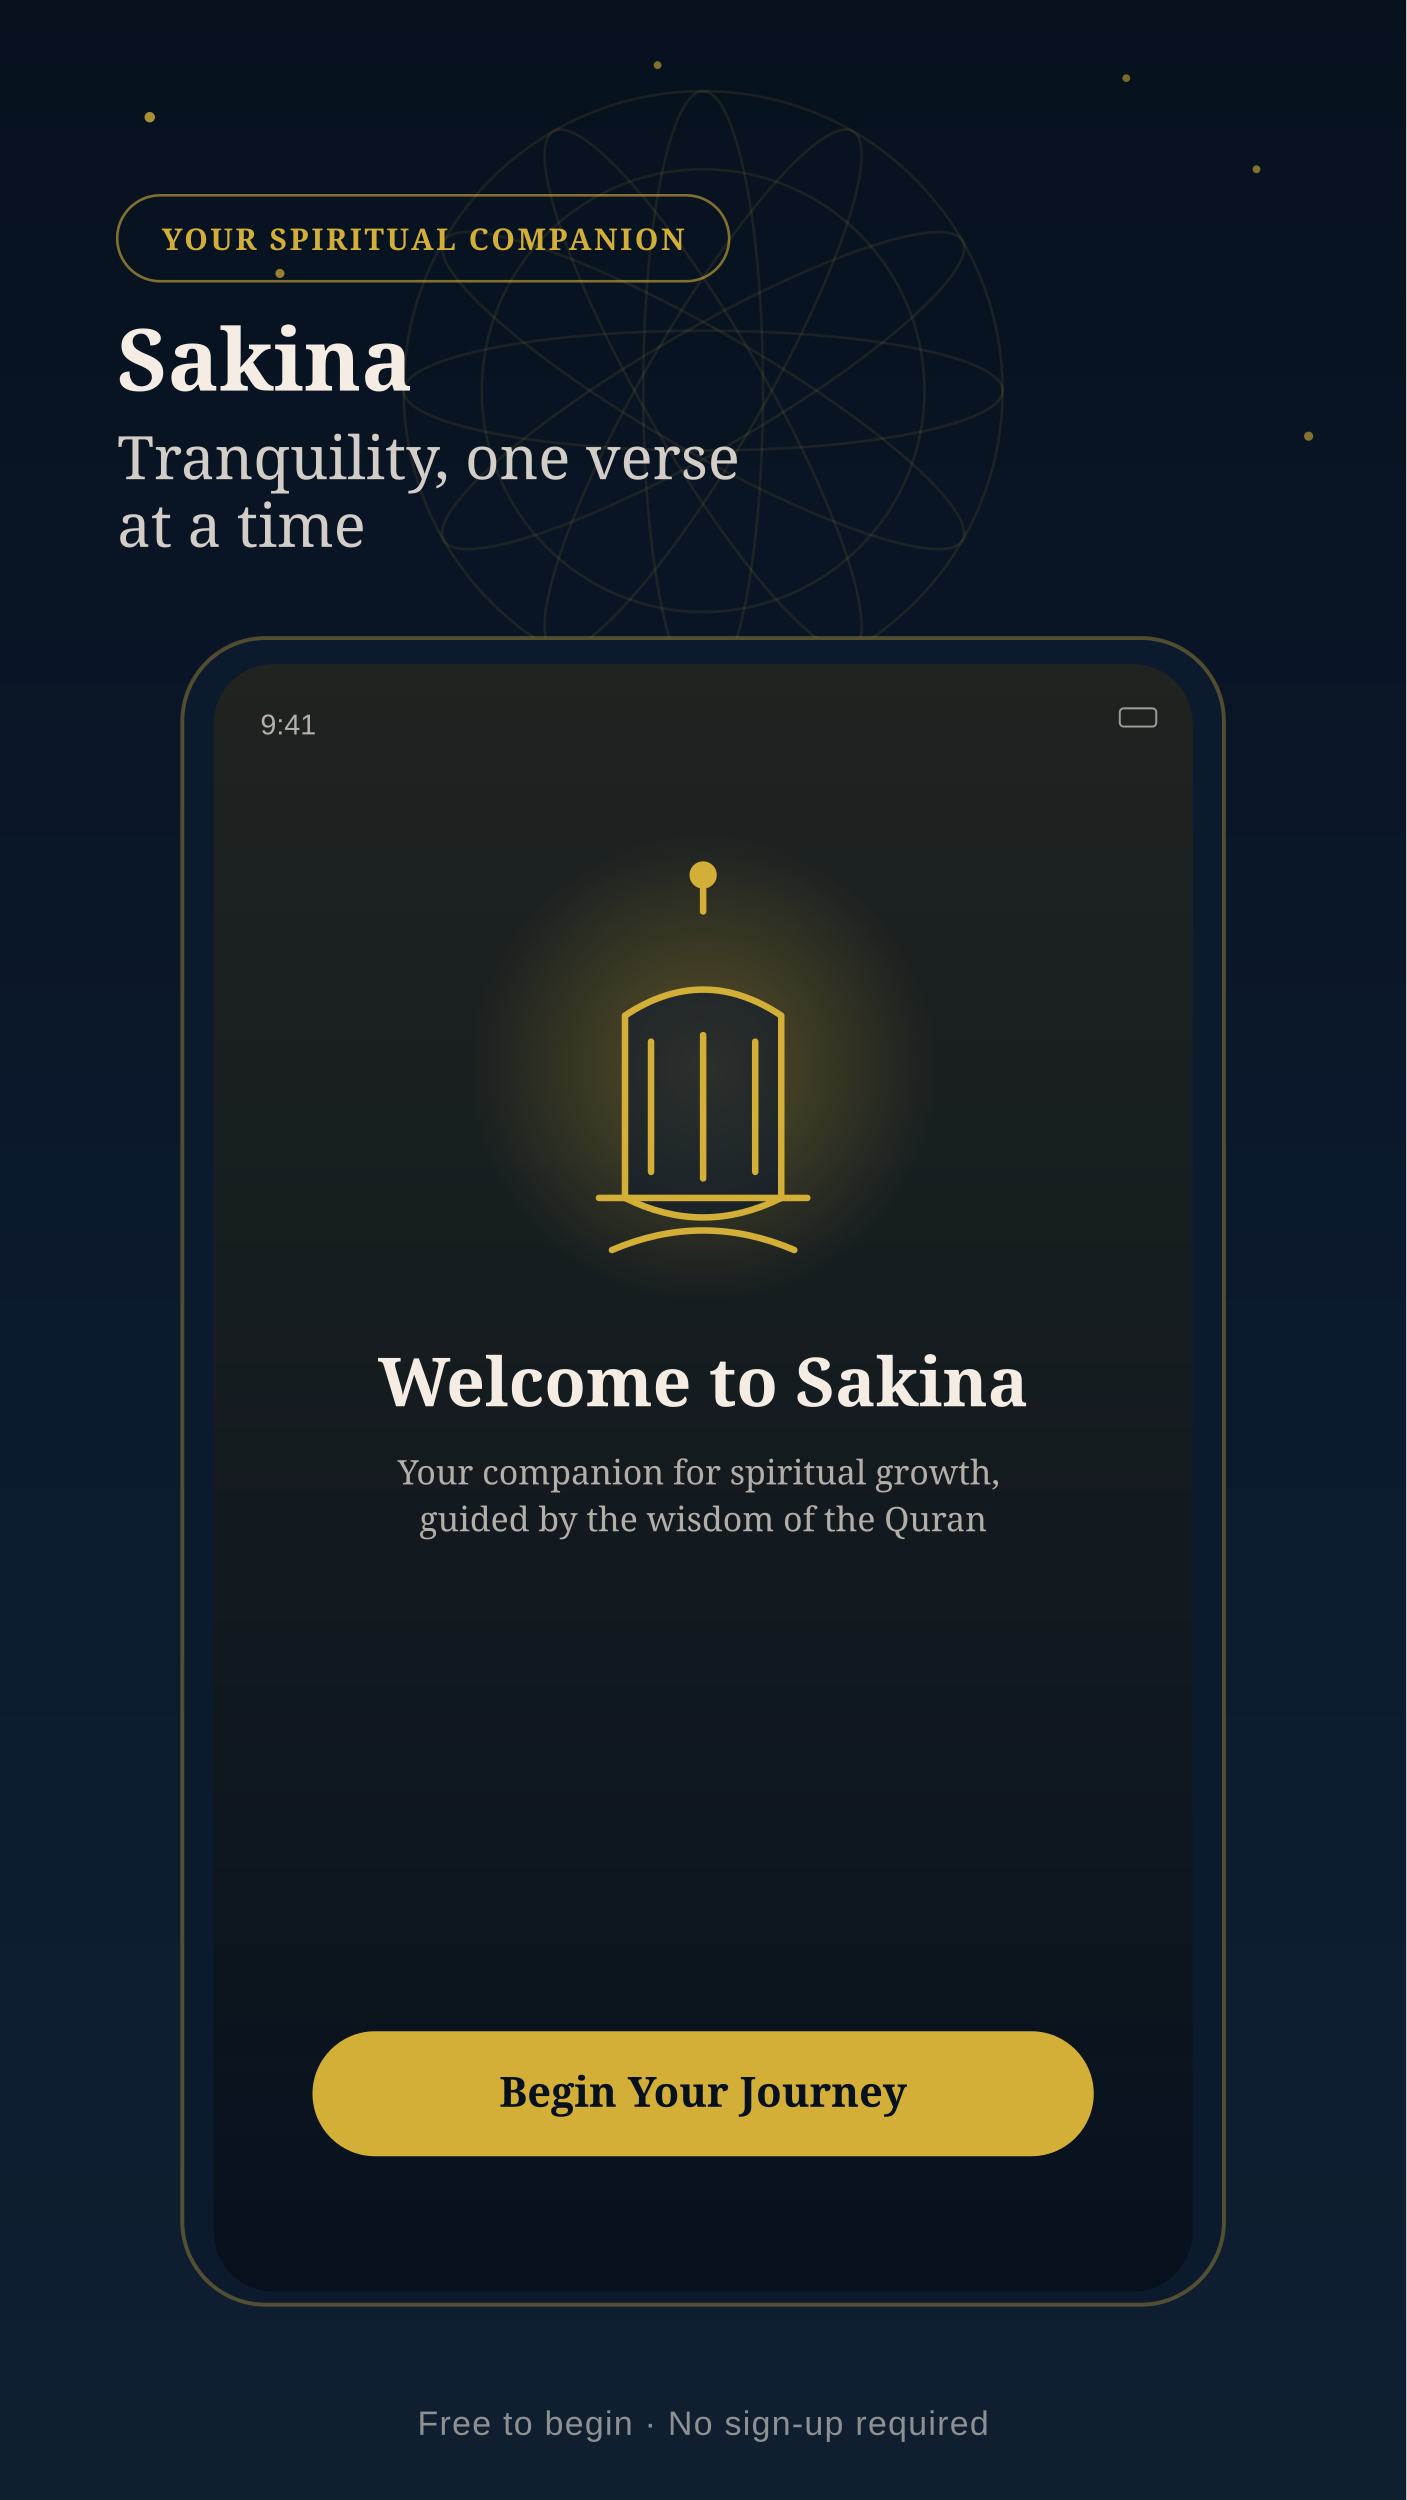
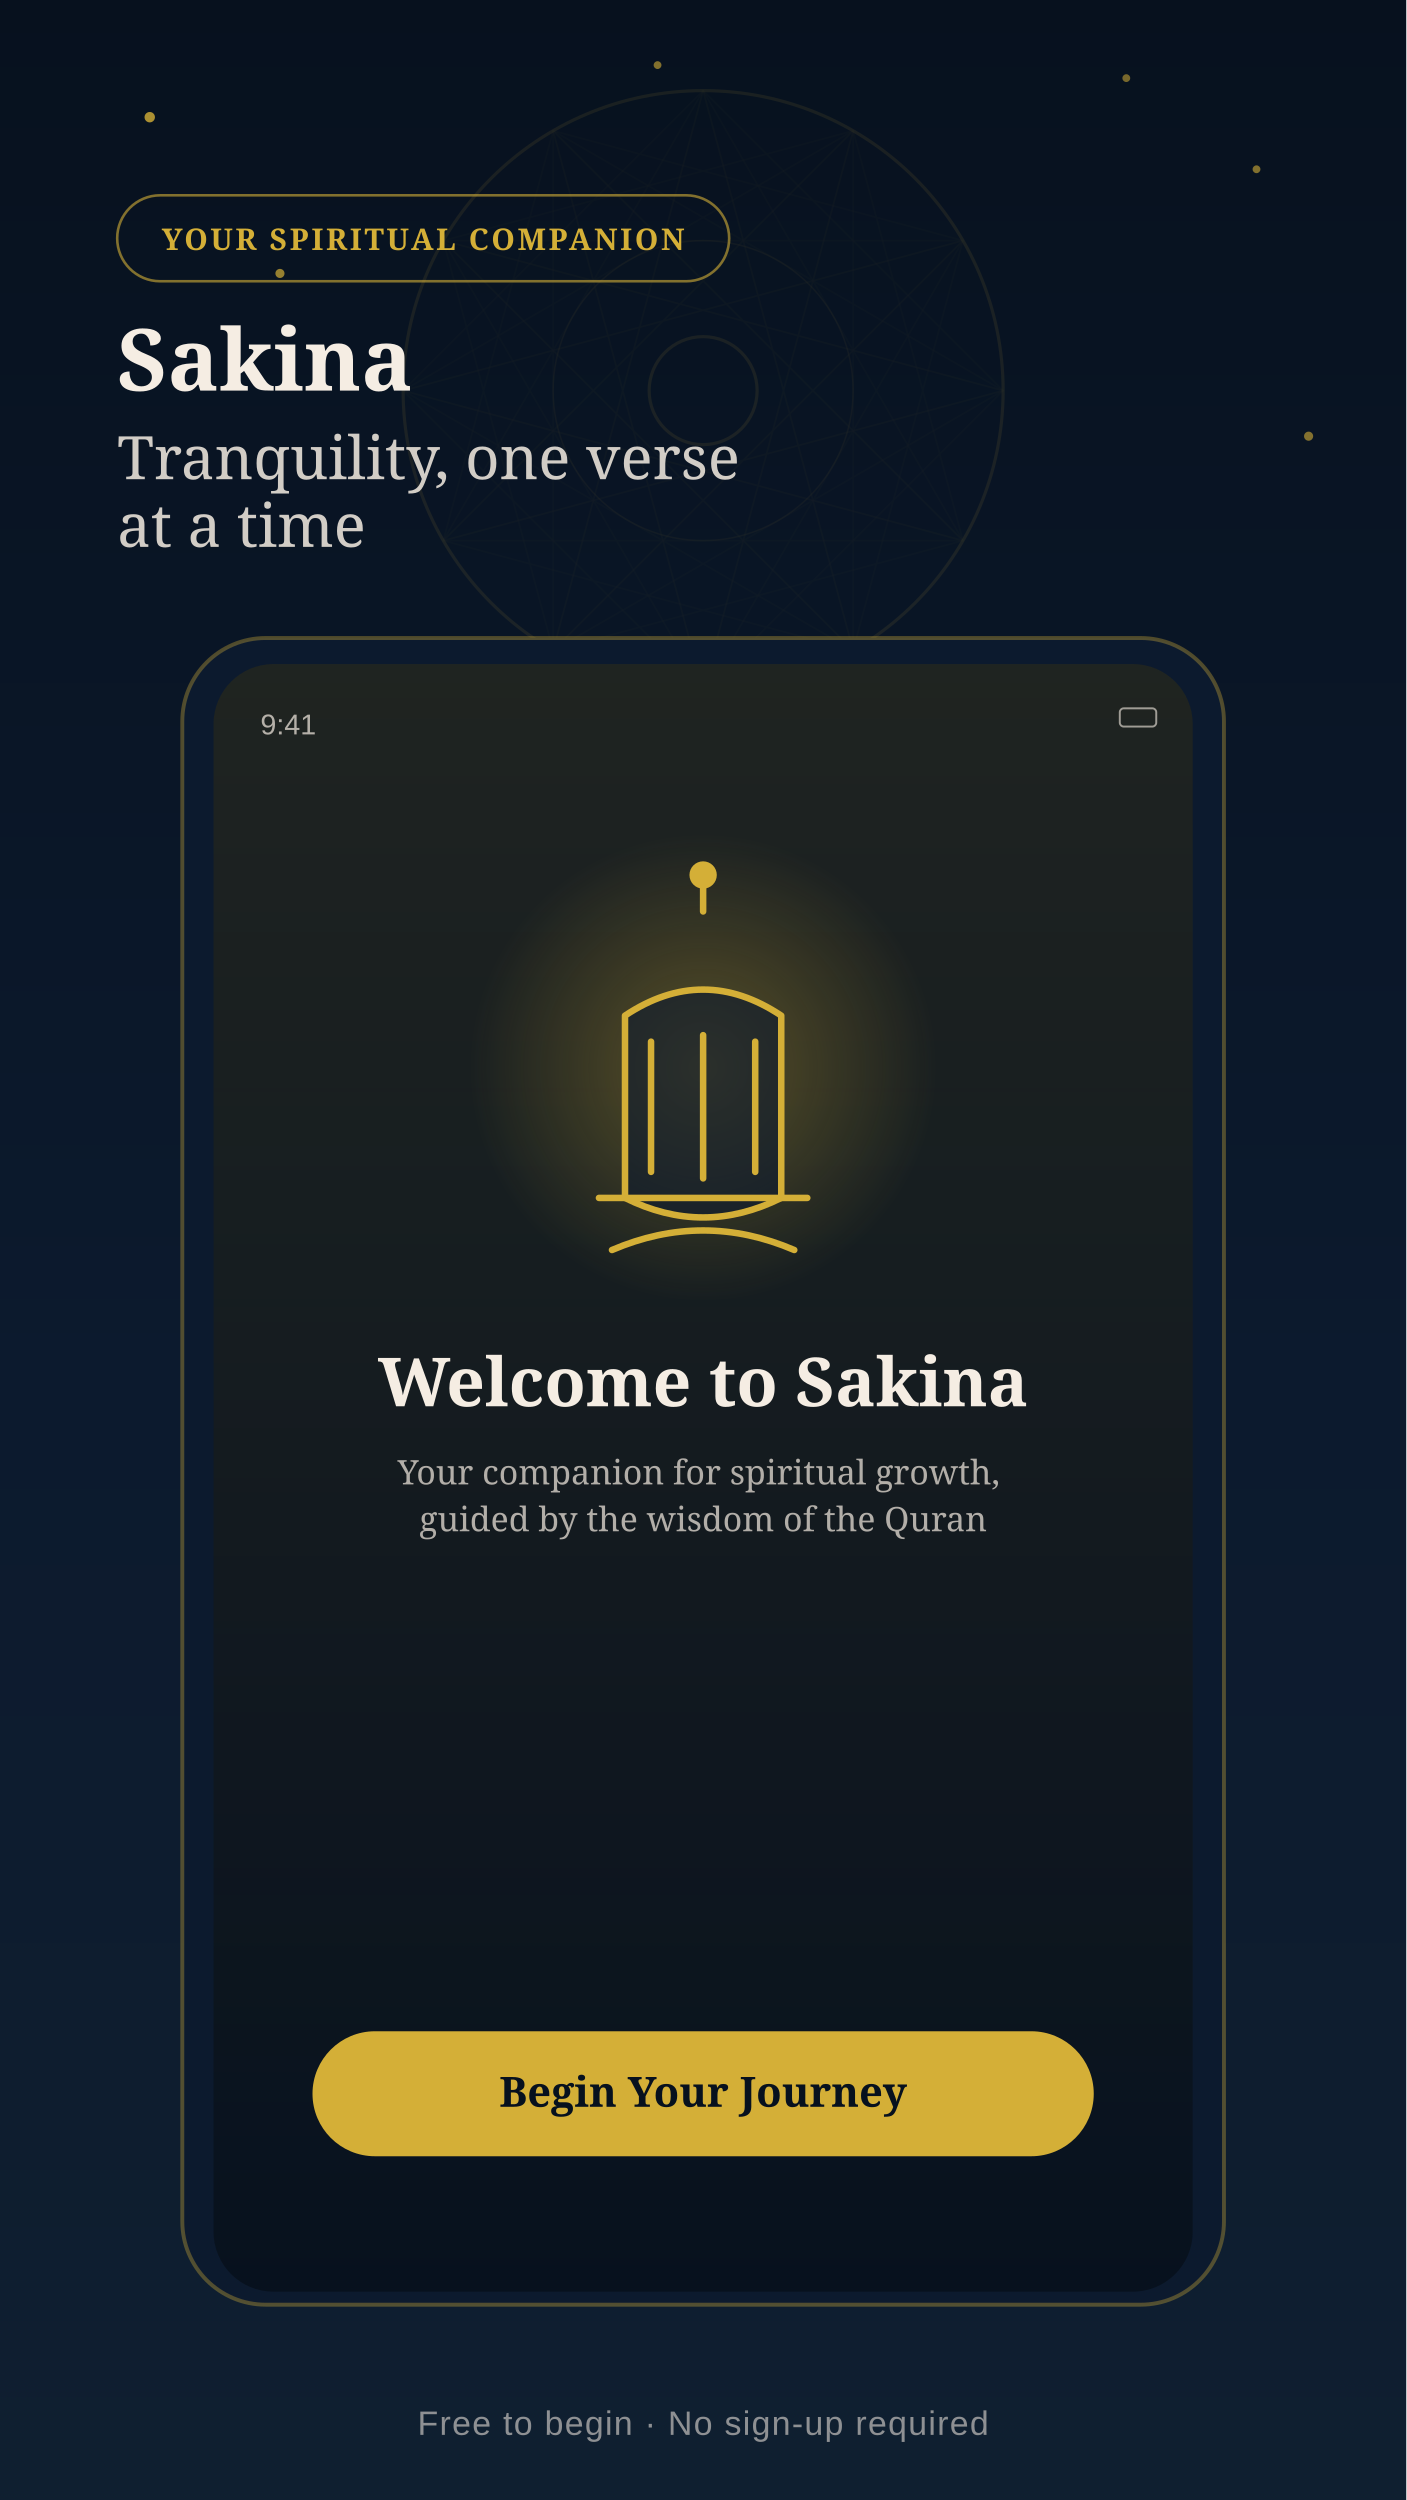
<svg xmlns="http://www.w3.org/2000/svg" width="1080" height="1920" viewBox="0 0 1080 1920" role="img">
  <defs>
    <linearGradient id="bgGrad5" x1="0" y1="0" x2="0" y2="1">
      <stop offset="0" stop-color="#07111E" />
      <stop offset="0.55" stop-color="#0C1A2E" />
      <stop offset="1" stop-color="#0F1F30" />
    </linearGradient>
    <linearGradient id="screenGlow5" x1="0" y1="0" x2="0" y2="1">
      <stop offset="0" stop-color="#D4AF37" stop-opacity="0.12" />
      <stop offset="1" stop-color="#D4AF37" stop-opacity="0" />
    </linearGradient>
    <radialGradient id="lanternGlow" cx="0.5" cy="0.5" r="0.5">
      <stop offset="0" stop-color="#D4AF37" stop-opacity="0.35" />
      <stop offset="1" stop-color="#D4AF37" stop-opacity="0" />
    </radialGradient>
    <clipPath id="screenClip5">
      <rect x="164" y="466" width="752" height="1310" rx="46" />
    </clipPath>
  </defs>
  <rect x="0" y="0" width="1080" height="1920" fill="url(#bgGrad5)" />
-   <g stroke="#D4AF37" stroke-opacity="0.10" fill="none" stroke-width="2">
-     <circle cx="540" cy="300" r="230" />
-     <circle cx="540" cy="300" r="170" />
-     <g transform="translate(540,300)">
-       <ellipse cx="0" cy="0" rx="230" ry="46" transform="rotate(0)" />
-       <ellipse cx="0" cy="0" rx="230" ry="46" transform="rotate(30)" />
-       <ellipse cx="0" cy="0" rx="230" ry="46" transform="rotate(60)" />
-       <ellipse cx="0" cy="0" rx="230" ry="46" transform="rotate(90)" />
-       <ellipse cx="0" cy="0" rx="230" ry="46" transform="rotate(120)" />
-       <ellipse cx="0" cy="0" rx="230" ry="46" transform="rotate(150)" />
-     </g>
+   <g transform="translate(300,60) scale(4.8)" opacity="0.16" fill="none" stroke="#D4AF37" stroke-linejoin="round" stroke-linecap="round">
+     <circle cx="50" cy="50" r="48" stroke-width="0.5" opacity="0.6" />
+     <path d="M 50.00,2.00 L 98.00,50.00 M 74.00,8.43 L 91.57,74.00 M 91.57,26.00 L 74.00,91.57 M 98.00,50.00 L 50.00,98.00 M 91.57,74.00 L 26.00,91.57 M 74.00,91.57 L 8.43,74.00 M 50.00,98.00 L 2.00,50.00 M 26.00,91.57 L 8.43,26.00 M 8.43,74.00 L 26.00,8.43 M 2.00,50.00 L 50.00,2.00 M 8.43,26.00 L 74.00,8.43 M 26.00,8.43 L 91.57,26.00" stroke-width="0.27" opacity="0.1" />
+     <path d="M 50.00,2.00 L 91.57,74.00 M 74.00,8.43 L 74.00,91.57 M 91.57,26.00 L 50.00,98.00 M 98.00,50.00 L 26.00,91.57 M 91.57,74.00 L 8.43,74.00 M 74.00,91.57 L 2.00,50.00 M 50.00,98.00 L 8.43,26.00 M 26.00,91.57 L 26.00,8.43 M 8.43,74.00 L 50.00,2.00 M 2.00,50.00 L 74.00,8.43 M 8.43,26.00 L 91.57,26.00 M 26.00,8.43 L 98.00,50.00" stroke-width="0.27" opacity="0.1" />
+     <path d="M 50.00,2.00 L 74.00,91.57 M 74.00,8.43 L 50.00,98.00 M 91.57,26.00 L 26.00,91.57 M 98.00,50.00 L 8.43,74.00 M 91.57,74.00 L 2.00,50.00 M 74.00,91.57 L 8.43,26.00 M 50.00,98.00 L 26.00,8.43 M 26.00,91.57 L 50.00,2.00 M 8.43,74.00 L 74.00,8.43 M 2.00,50.00 L 91.57,26.00 M 8.43,26.00 L 98.00,50.00 M 26.00,8.43 L 91.57,74.00" stroke-width="0.27" opacity="0.15" />
+     <circle cx="50" cy="50" r="24" stroke-width="0.24" opacity="0.3" />
+     <circle cx="50" cy="50" r="8.64" stroke-width="0.5" opacity="0.6" />
  </g>
  <g fill="#D4AF37">
    <circle cx="115" cy="90" r="4" fill-opacity="0.8" />
    <circle cx="965" cy="130" r="3" fill-opacity="0.6" />
    <circle cx="215" cy="210" r="3.5" fill-opacity="0.7" />
    <circle cx="865" cy="60" r="3" fill-opacity="0.55" />
    <circle cx="505" cy="50" r="3" fill-opacity="0.6" />
    <circle cx="1005" cy="335" r="3.5" fill-opacity="0.6" />
  </g>
  <rect x="90" y="150" width="470" height="66" rx="33" fill="none" stroke="#D4AF37" stroke-opacity="0.6" stroke-width="2" />
  <text x="325" y="192" text-anchor="middle" font-family="Georgia, serif" font-size="23" letter-spacing="2" fill="#D4AF37" font-weight="bold">YOUR SPIRITUAL COMPANION</text>
  <text x="90" y="300" font-family="Georgia, serif" font-size="66" font-weight="bold" fill="#F5EDE3">Sakina</text>
  <text x="90" y="368" font-family="Georgia, serif" font-size="46" fill="#F5EDE3" fill-opacity="0.85">Tranquility, one verse</text>
  <text x="90" y="420" font-family="Georgia, serif" font-size="46" fill="#F5EDE3" fill-opacity="0.85">at a time</text>
  <rect x="140" y="490" width="800" height="1280" rx="64" fill="#0C1A2E" stroke="#D4AF37" stroke-opacity="0.35" stroke-width="3" />
  <rect x="164" y="510" width="752" height="1250" rx="46" fill="#07111E" />
  <rect x="164" y="510" width="752" height="1250" rx="46" fill="url(#screenGlow5)" />
  <g clip-path="url(#screenClip5)">
    <text x="200" y="564" font-family="Arial, sans-serif" font-size="22" fill="#F5EDE3" fill-opacity="0.7">9:41</text>
    <rect x="860" y="544" width="28" height="14" rx="3" fill="none" stroke="#F5EDE3" stroke-opacity="0.6" stroke-width="1.5" />
    <circle cx="540" cy="820" r="180" fill="url(#lanternGlow)" />
    <g stroke="#D4AF37" stroke-width="5" fill="none" stroke-linecap="round" stroke-linejoin="round">
      <line x1="540" y1="680" x2="540" y2="700" />
      <circle cx="540" cy="672" r="8" fill="#D4AF37" />
      <path d="M480,780 Q540,740 600,780 L600,920 Q540,950 480,920 Z" fill="#0C1A2E" fill-opacity="0.6" />
      <line x1="500" y1="800" x2="500" y2="900" />
      <line x1="540" y1="795" x2="540" y2="905" />
      <line x1="580" y1="800" x2="580" y2="900" />
      <path d="M460,920 L620,920" />
      <path d="M470,960 Q540,930 610,960" />
    </g>
    <text x="540" y="1080" text-anchor="middle" font-family="Georgia, serif" font-size="52" font-weight="bold" fill="#F5EDE3">Welcome to Sakina</text>
    <text x="540" y="1140" text-anchor="middle" font-family="Georgia, serif" font-size="26" fill="#F5EDE3" fill-opacity="0.7">
      <tspan x="540" dy="0">Your companion for spiritual growth,</tspan>
      <tspan x="540" dy="36">guided by the wisdom of the Quran</tspan>
    </text>
    <rect x="240" y="1560" width="600" height="96" rx="48" fill="#D4AF37" />
    <text x="540" y="1618" text-anchor="middle" font-family="Georgia, serif" font-size="32" font-weight="bold" fill="#07111E">Begin Your Journey</text>
  </g>
  <text x="540" y="1870" text-anchor="middle" font-family="Arial, sans-serif" font-size="26" letter-spacing="1" fill="#F5EDE3" fill-opacity="0.55">Free to begin  ·  No sign-up required</text>
</svg>
